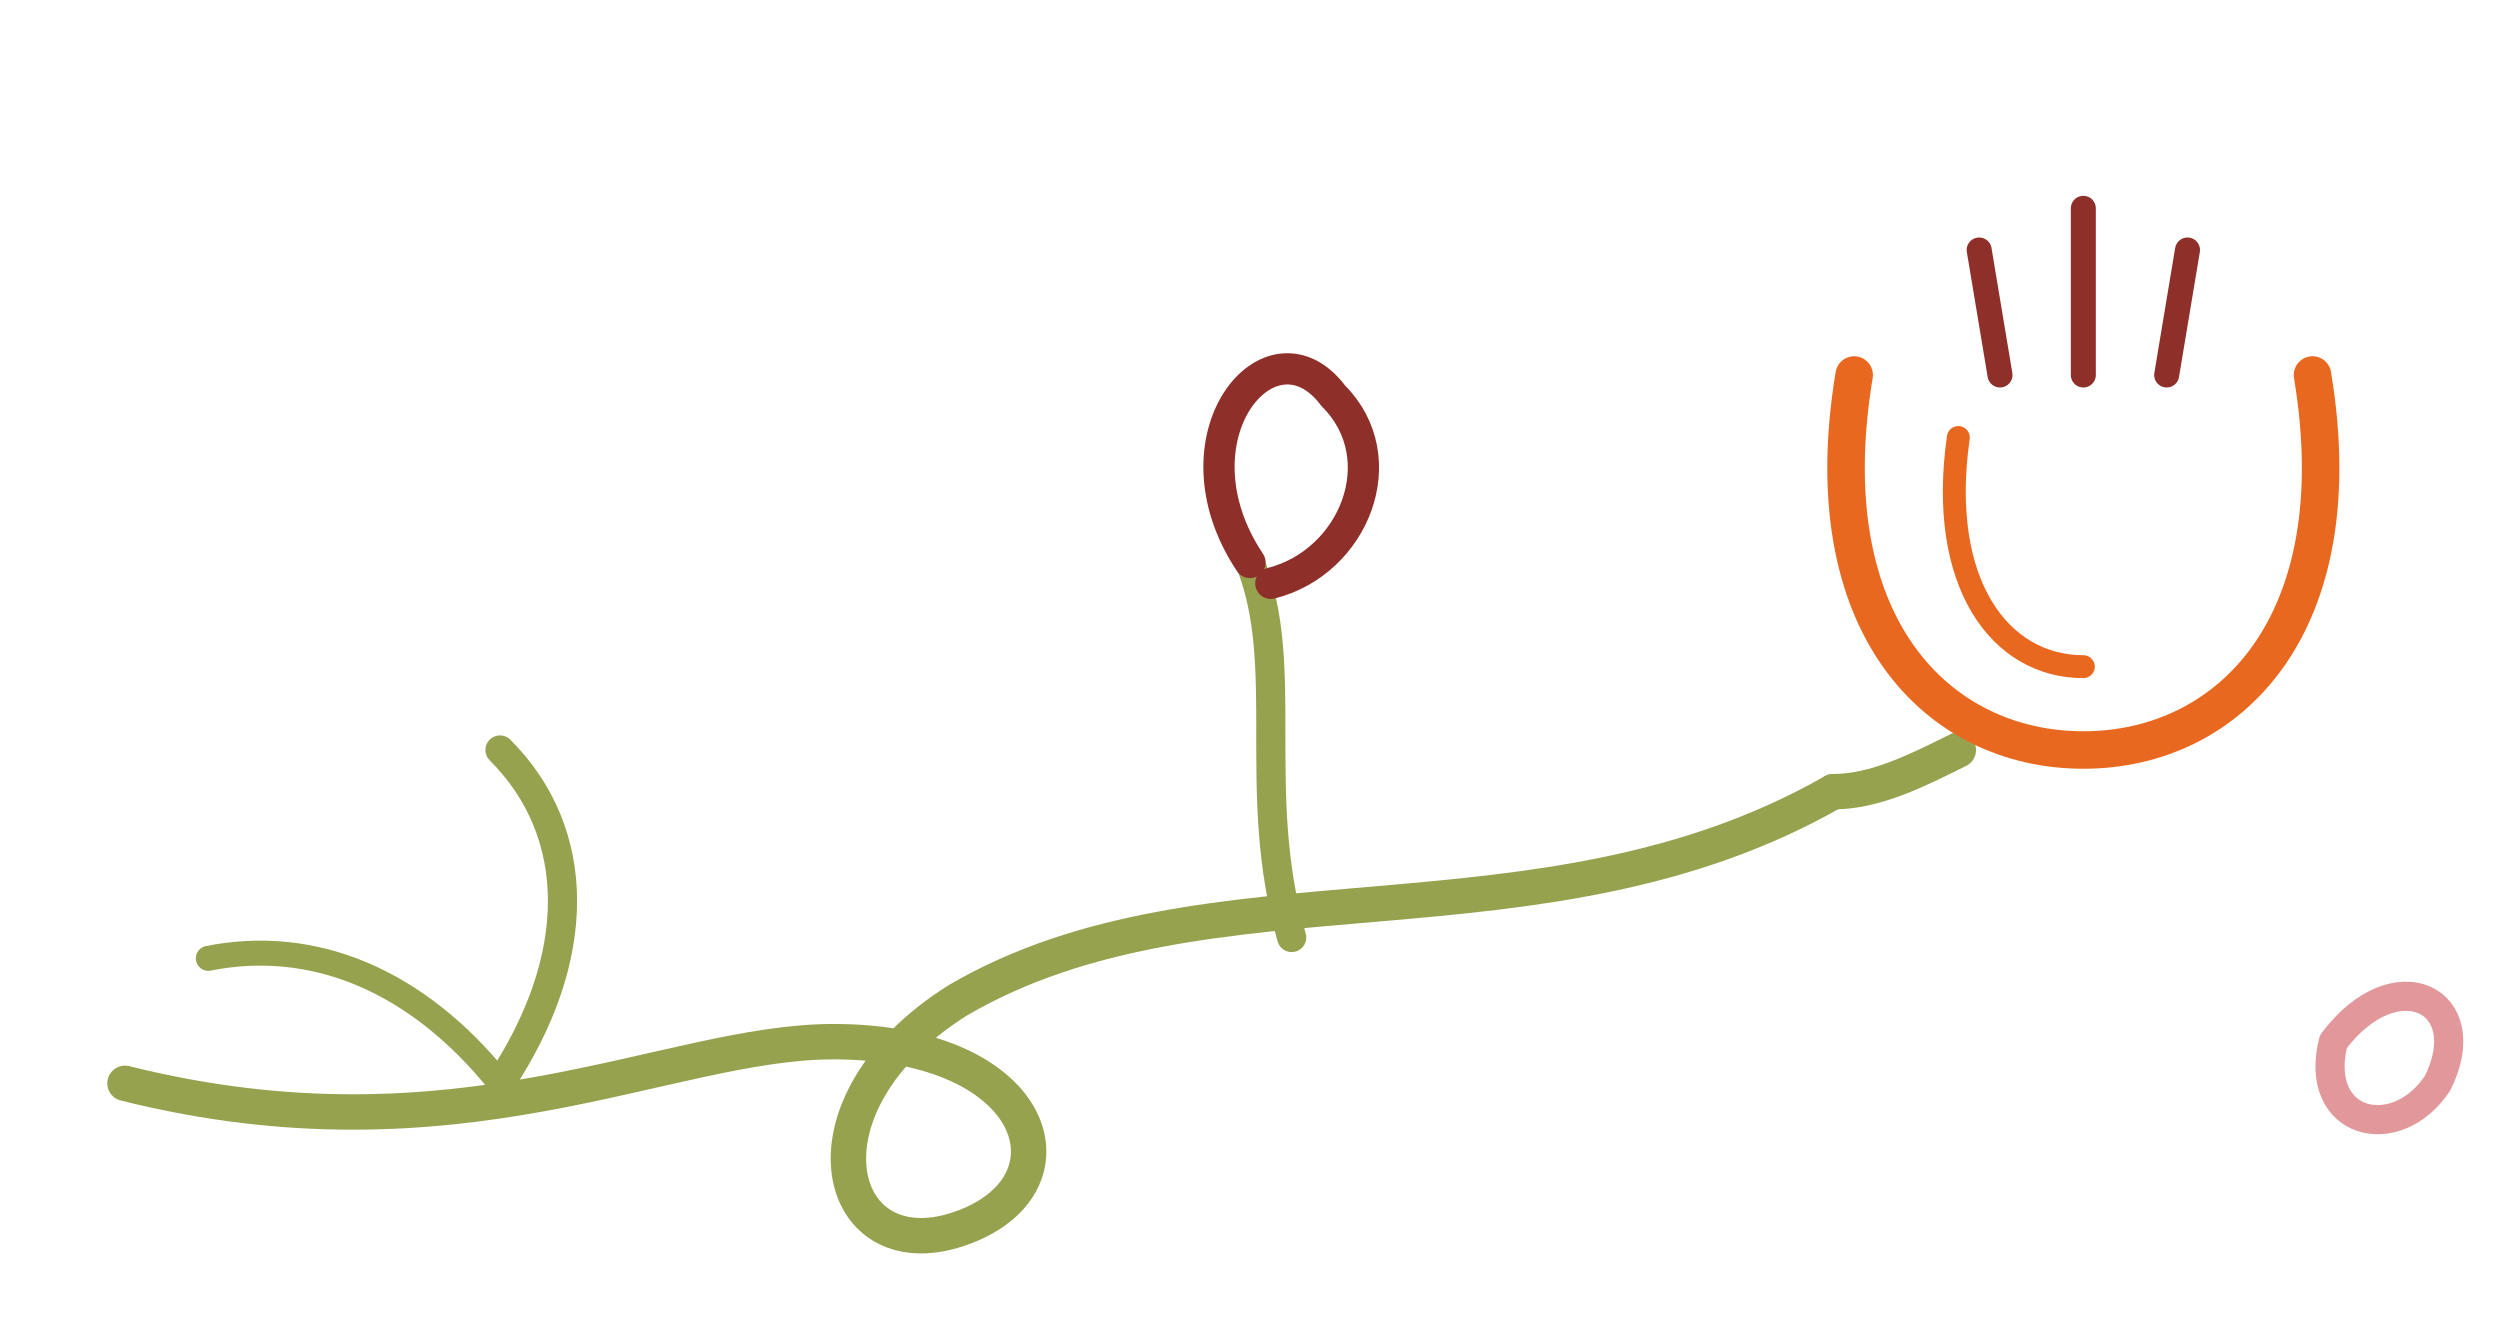
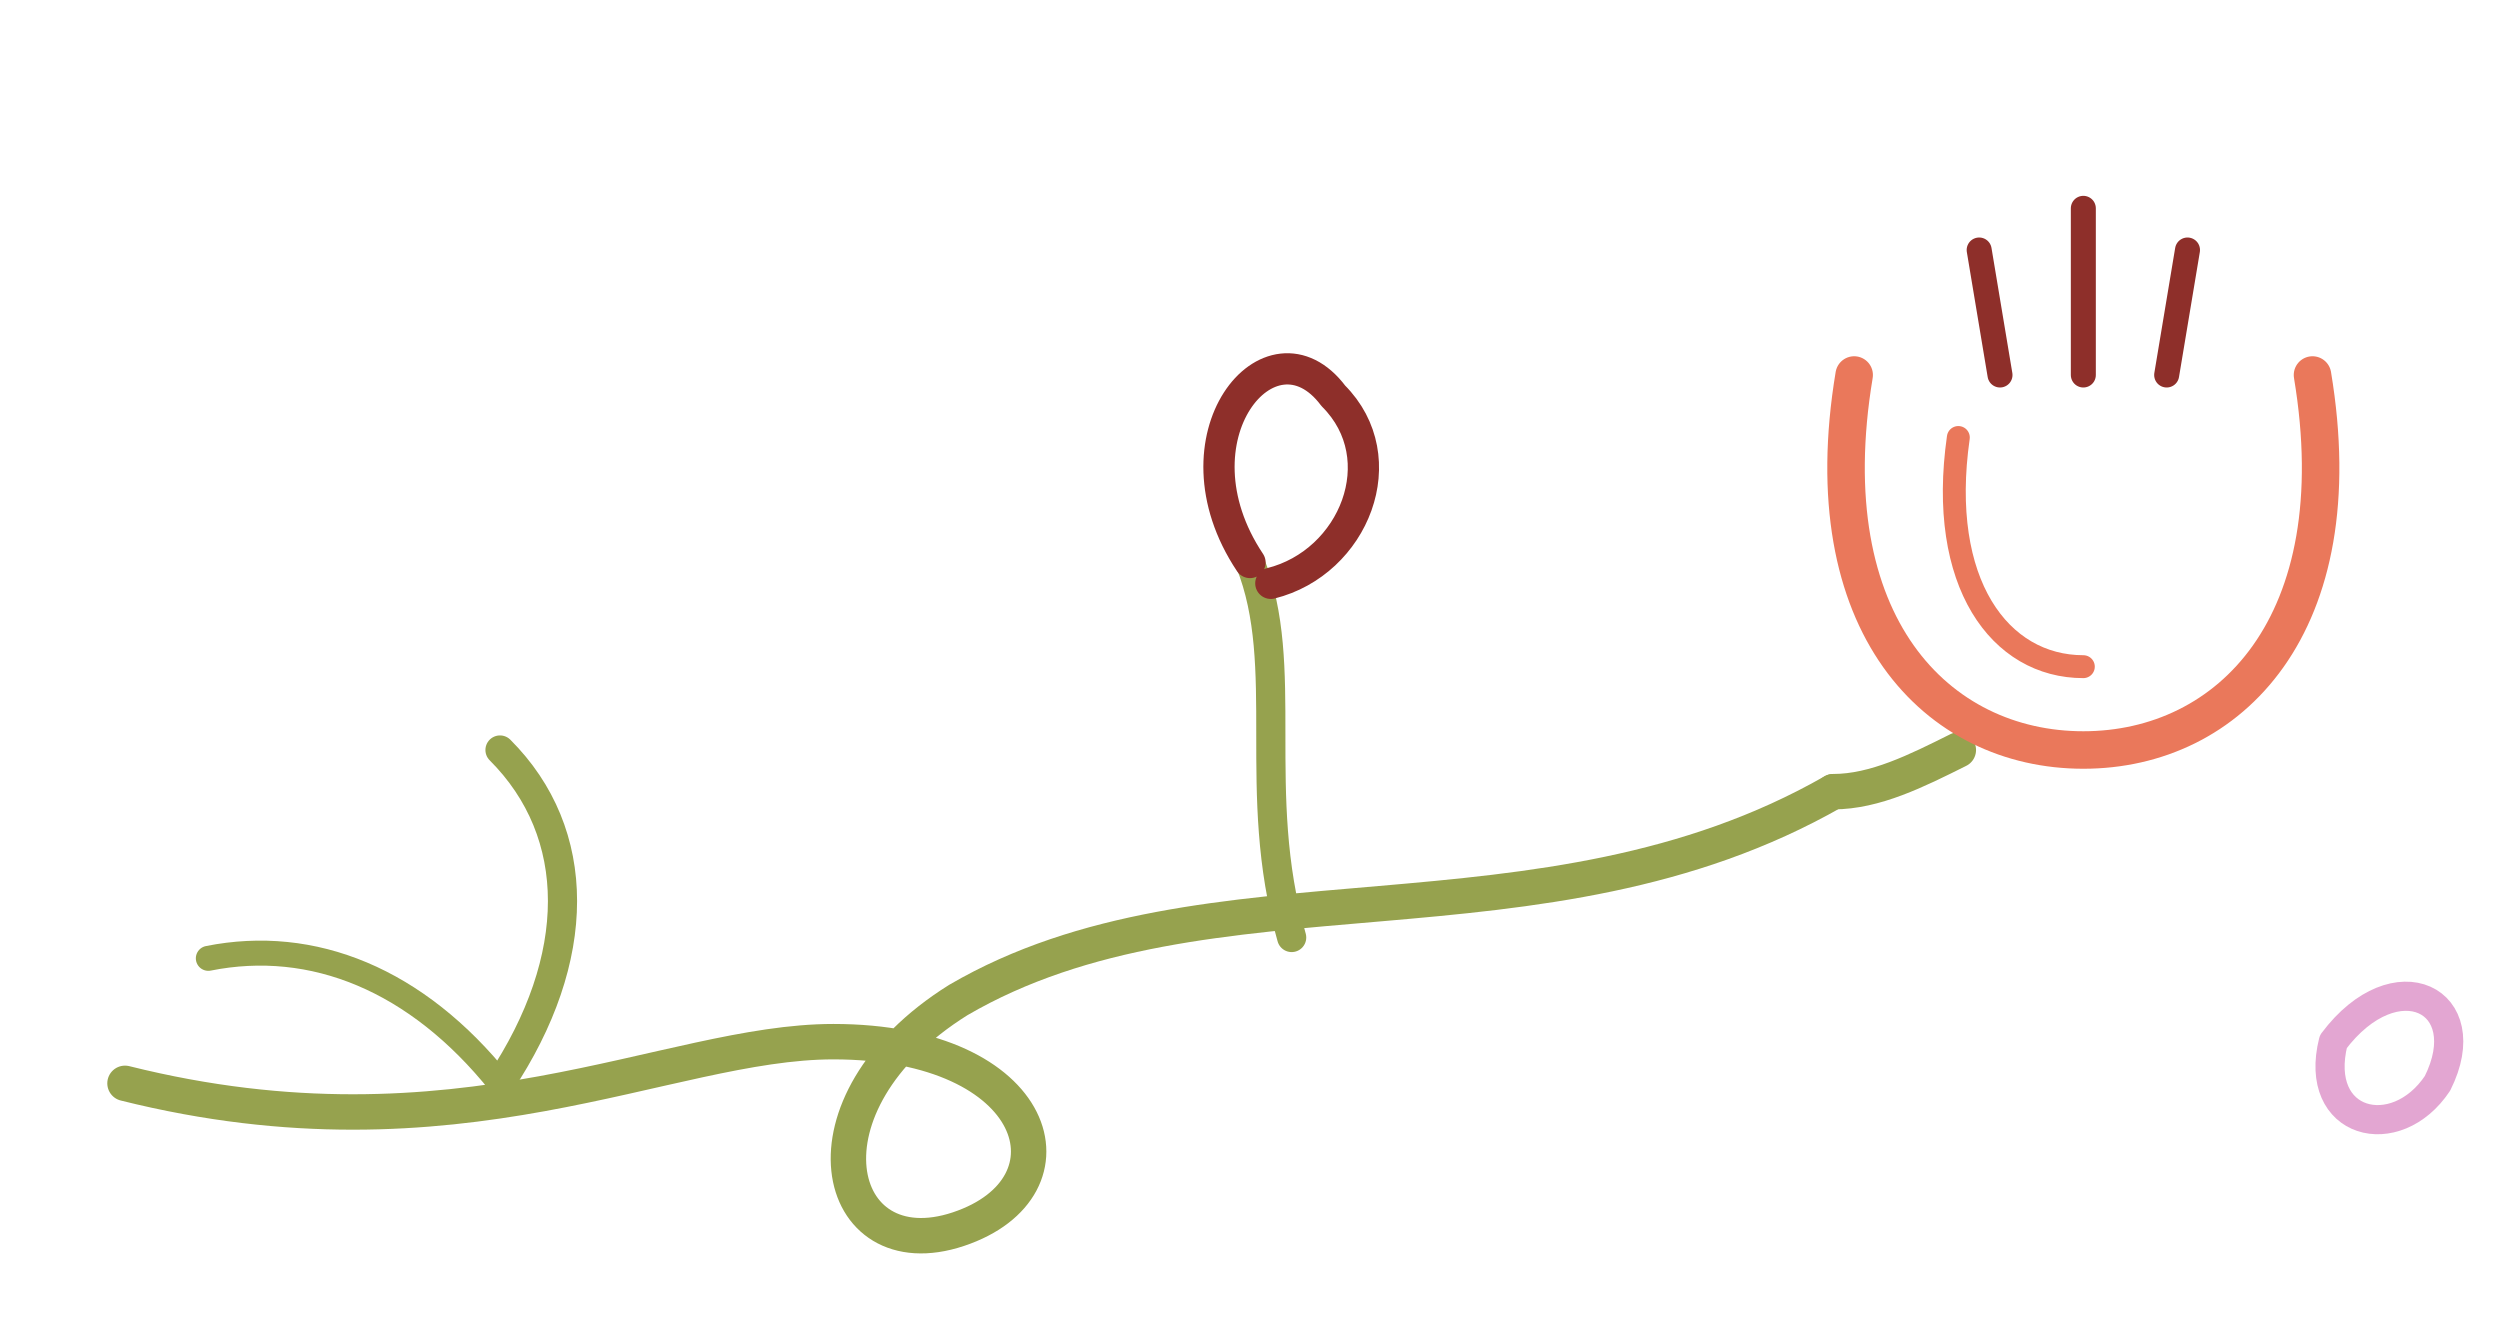
<svg xmlns="http://www.w3.org/2000/svg" viewBox="0 0 120 64" fill="none" aria-hidden="true">
  <path d="M6 52 C22 56 32 50 40 50 C50 50 52 57 46 59 C40 61 38 53 46 48 C58 41 74 46 88 38" stroke="#96A24E" stroke-width="1.7" stroke-linecap="round" />
  <path d="M24 52 C28 46 28 40 24 36" stroke="#96A24E" stroke-width="1.4" stroke-linecap="round" />
  <path d="M24 52 C20 47 15 45 10 46" stroke="#96A24E" stroke-width="1.2" stroke-linecap="round" />
  <path d="M62 45 C60 38 62 32 60 27" stroke="#96A24E" stroke-width="1.4" stroke-linecap="round" />
  <path d="M60 27 C56 21 61 15 64 19 C67 22 65 27 61 28" stroke="#8E2F2A" stroke-width="1.5" stroke-linecap="round" stroke-linejoin="round" />
  <path d="M88 38 C90 38 92 37 94 36" stroke="#96A24E" stroke-width="1.7" stroke-linecap="round" />
-   <path d="M89 18 C87 30 93 36 100 36 C107 36 113 30 111 18" stroke="#E8681F" stroke-width="1.8" stroke-linecap="round" />
-   <path d="M94 21 C93 28 96 32 100 32" stroke="#E8681F" stroke-width="1.1" stroke-linecap="round" />
+   <path d="M89 18 C87 30 93 36 100 36 C107 36 113 30 111 18" stroke="#EA785B" stroke-width="1.8" stroke-linecap="round" />
+   <path d="M94 21 C93 28 96 32 100 32" stroke="#EA785B" stroke-width="1.1" stroke-linecap="round" />
  <path d="M96 18 L95 12 M100 18 L100 10 M104 18 L105 12" stroke="#8E2F2A" stroke-width="1.2" stroke-linecap="round" />
-   <path d="M112 50 C115 46 119 48 117 52 C115 55 111 54 112 50 Z" stroke="#E2989B" stroke-width="1.4" stroke-linejoin="round" />
+   <path d="M112 50 C115 46 119 48 117 52 C115 55 111 54 112 50 Z" stroke="#E3A6D2" stroke-width="1.4" stroke-linejoin="round" />
</svg>
